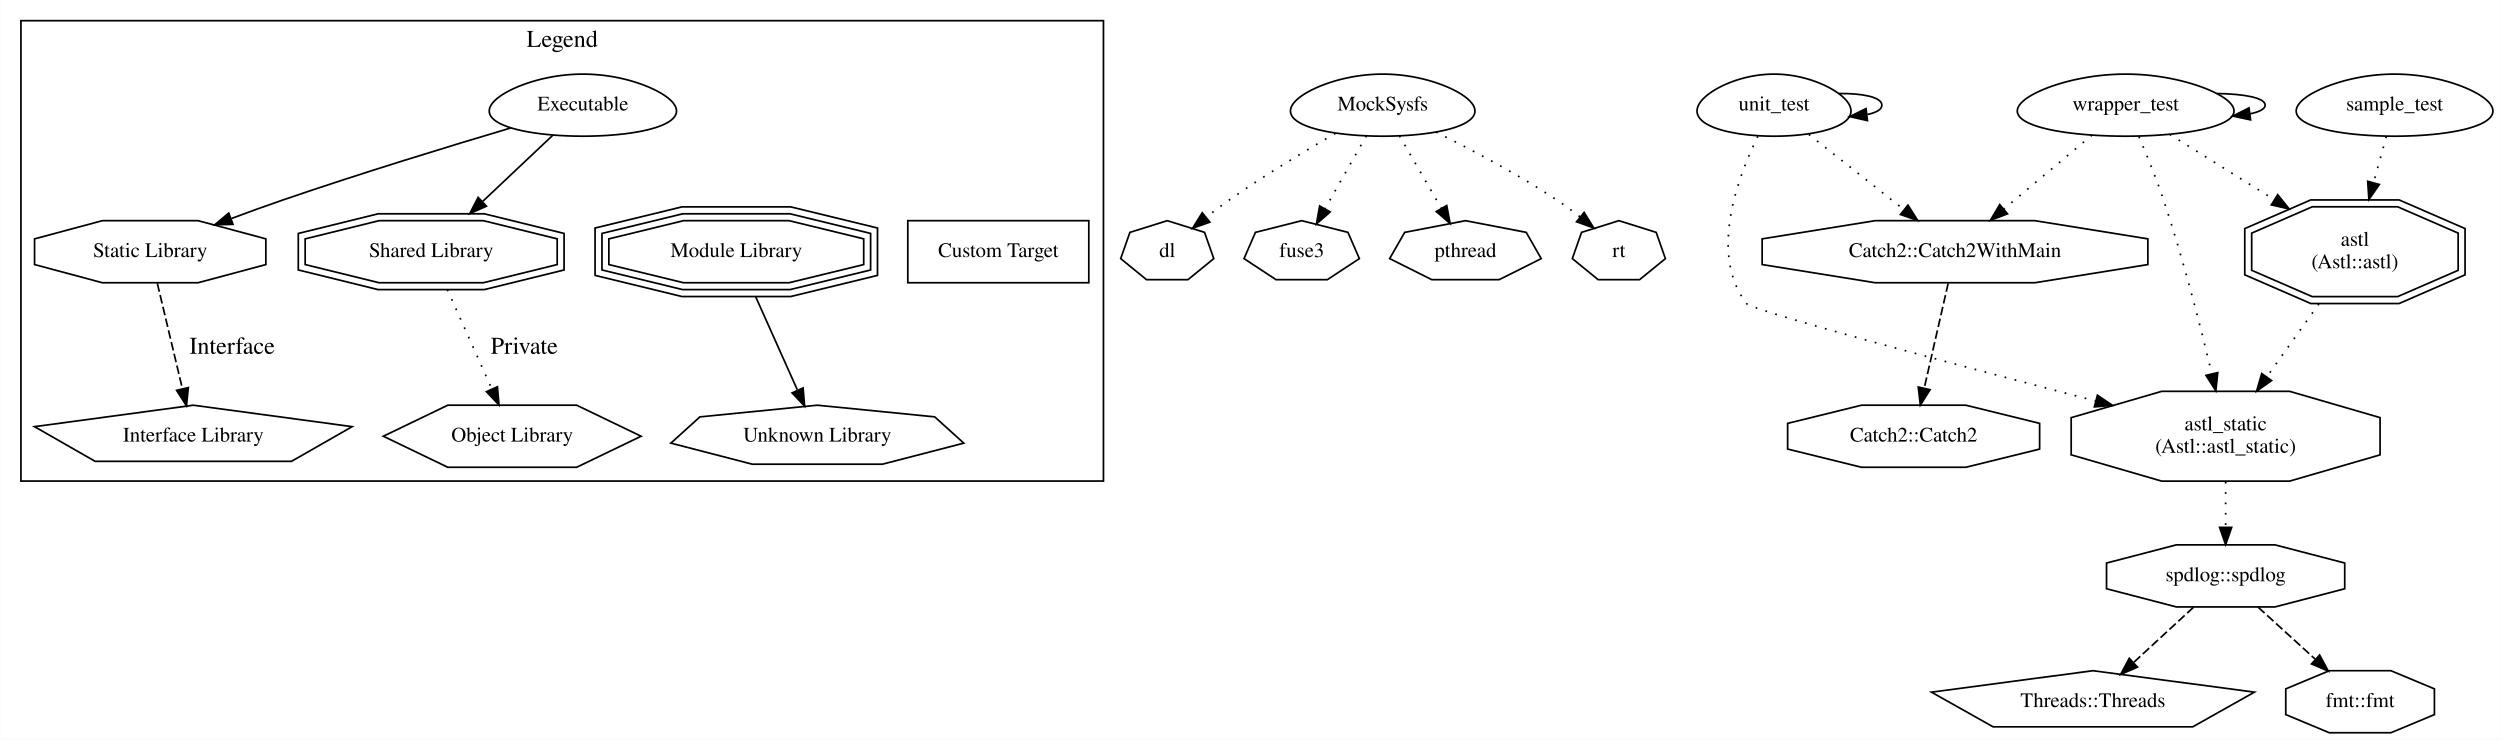
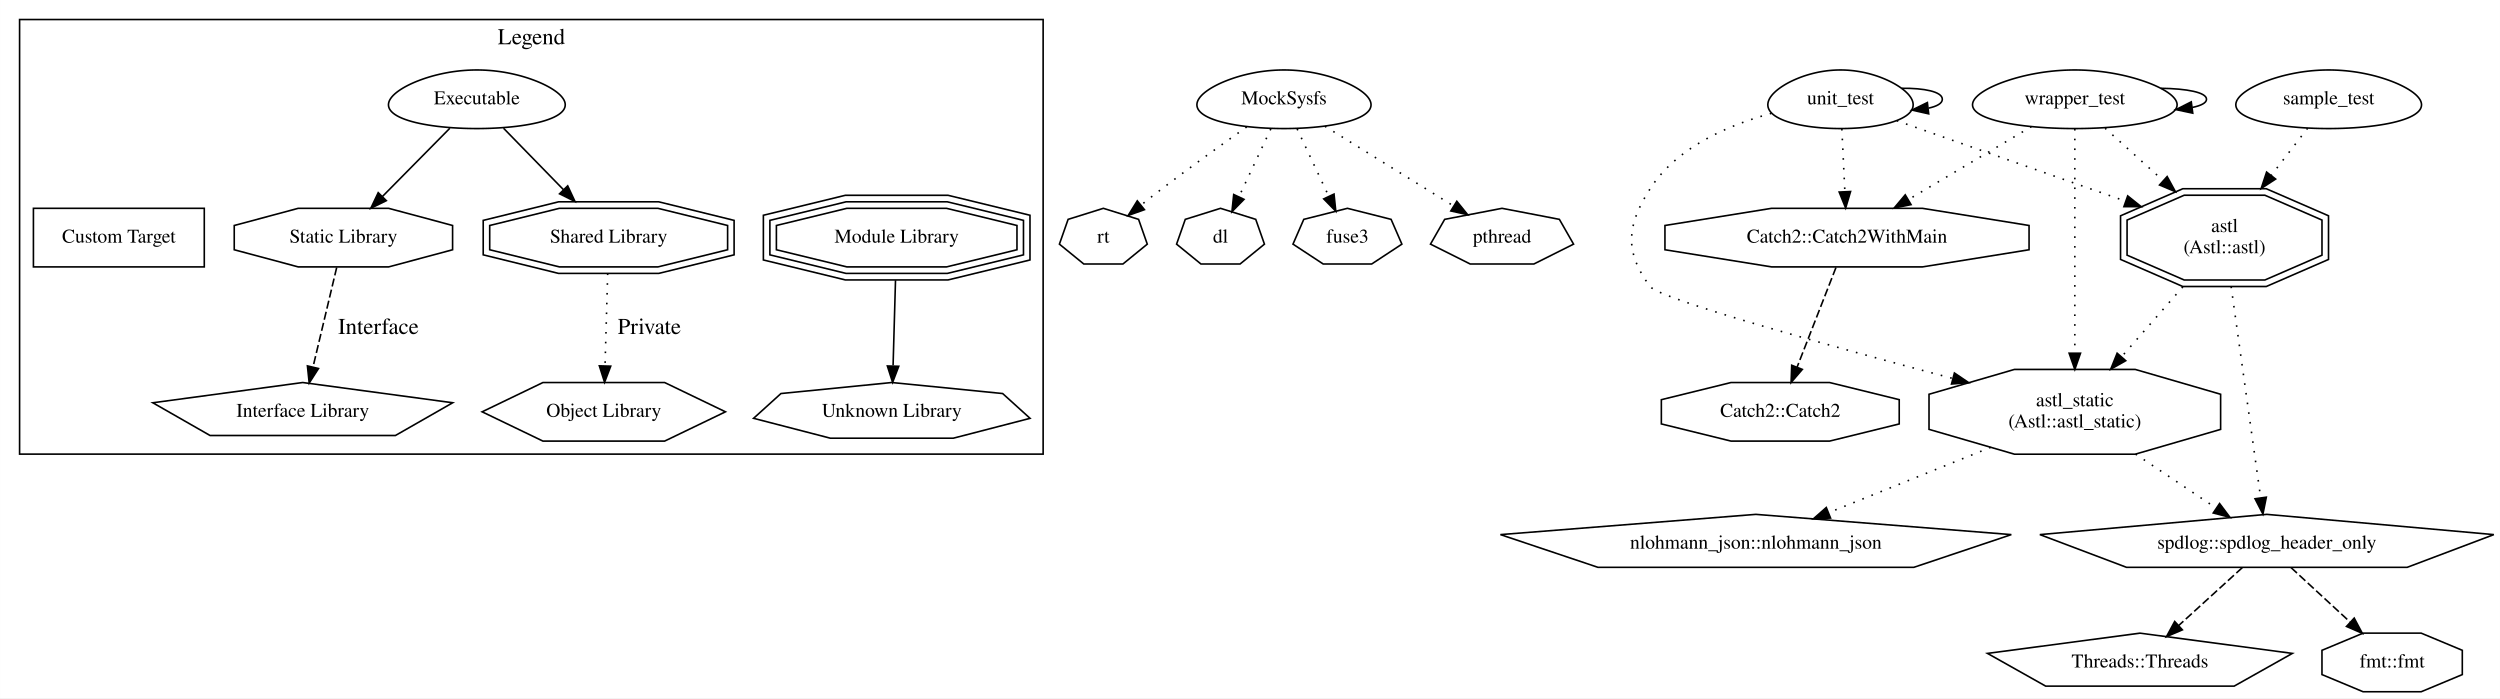
- <svg xmlns="http://www.w3.org/2000/svg" width="1450pt" height="429pt" viewBox="0.00 0.00 1450.03 429.09">
+ <svg xmlns="http://www.w3.org/2000/svg" width="1536pt" height="429pt" viewBox="0.00 0.00 1536.25 429.09">
  <g id="graph0" class="graph" transform="scale(1 1) rotate(0) translate(4 425.09)">
-     <polygon fill="white" stroke="transparent" points="-4,4 -4,-425.09 1446.03,-425.09 1446.03,4 -4,4" />
+     <polygon fill="white" stroke="transparent" points="-4,4 -4,-425.09 1532.25,-425.09 1532.25,4 -4,4" />
    <g id="clust1" class="cluster">
-       <polygon fill="none" stroke="black" points="8,-146.02 8,-413.09 636,-413.09 636,-146.02 8,-146.02" />
-       <text text-anchor="middle" x="322" y="-397.89" font-family="Times,serif" font-size="14.00">Legend</text>
+       <polygon fill="none" stroke="black" points="8,-146.02 8,-413.09 637,-413.09 637,-146.02 8,-146.02" />
+       <text text-anchor="middle" x="322.5" y="-397.89" font-family="Times,serif" font-size="14.00">Legend</text>
    </g>
    <g id="node1" class="node">
-       <polygon fill="none" stroke="black" points="339.03,-346.14 342.36,-346.24 345.65,-346.39 348.89,-346.58 352.08,-346.83 355.19,-347.12 358.22,-347.45 361.14,-347.84 363.96,-348.27 366.66,-348.74 369.23,-349.25 371.66,-349.8 373.95,-350.4 376.08,-351.03 378.05,-351.7 379.86,-352.4 381.5,-353.13 382.96,-353.89 384.25,-354.68 385.36,-355.5 386.29,-356.34 387.05,-357.2 387.63,-358.08 388.03,-358.98 388.26,-359.89 388.32,-360.81 388.22,-361.74 387.96,-362.68 387.54,-363.62 386.97,-364.56 386.26,-365.5 385.42,-366.44 384.44,-367.37 383.35,-368.29 382.13,-369.2 380.81,-370.1 379.39,-370.98 377.88,-371.84 376.28,-372.68 374.6,-373.5 372.85,-374.29 371.04,-375.05 369.16,-375.78 367.24,-376.48 365.27,-377.15 363.25,-377.78 361.2,-378.38 359.12,-378.93 357.01,-379.44 354.88,-379.91 352.73,-380.34 350.56,-380.73 348.38,-381.06 346.18,-381.35 343.98,-381.6 341.77,-381.79 339.55,-381.94 337.33,-382.04 335.11,-382.09 332.89,-382.09 330.67,-382.04 328.45,-381.94 326.23,-381.79 324.02,-381.6 321.82,-381.35 319.62,-381.06 317.44,-380.73 315.27,-380.34 313.12,-379.91 310.99,-379.44 308.88,-378.93 306.8,-378.38 304.75,-377.78 302.73,-377.15 300.76,-376.48 298.84,-375.78 296.96,-375.05 295.15,-374.29 293.4,-373.5 291.72,-372.68 290.12,-371.84 288.61,-370.98 287.19,-370.1 285.87,-369.2 284.65,-368.29 283.56,-367.37 282.58,-366.44 281.74,-365.5 281.03,-364.56 280.46,-363.62 280.04,-362.68 279.78,-361.74 279.68,-360.81 279.74,-359.89 279.97,-358.98 280.37,-358.08 280.95,-357.2 281.71,-356.34 282.64,-355.5 283.75,-354.68 285.04,-353.89 286.5,-353.13 288.14,-352.4 289.95,-351.7 291.92,-351.03 294.05,-350.4 296.34,-349.8 298.77,-349.25 301.34,-348.74 304.04,-348.27 306.86,-347.84 309.78,-347.45 312.81,-347.12 315.92,-346.83 319.11,-346.58 322.35,-346.39 325.64,-346.24 328.97,-346.14 332.32,-346.09 335.68,-346.09 339.03,-346.14" />
-       <text text-anchor="middle" x="334" y="-360.99" font-family="Times,serif" font-size="12.00">Executable</text>
+       <polygon fill="none" stroke="black" points="294.03,-346.14 297.36,-346.24 300.65,-346.39 303.89,-346.58 307.08,-346.83 310.19,-347.12 313.22,-347.45 316.14,-347.84 318.96,-348.27 321.66,-348.74 324.23,-349.25 326.66,-349.8 328.95,-350.4 331.08,-351.03 333.05,-351.7 334.86,-352.4 336.5,-353.13 337.96,-353.89 339.25,-354.68 340.36,-355.5 341.29,-356.34 342.05,-357.2 342.63,-358.08 343.03,-358.98 343.26,-359.89 343.32,-360.81 343.22,-361.74 342.96,-362.68 342.54,-363.62 341.97,-364.56 341.26,-365.5 340.42,-366.44 339.44,-367.37 338.35,-368.29 337.13,-369.2 335.81,-370.1 334.39,-370.98 332.88,-371.84 331.28,-372.68 329.6,-373.5 327.85,-374.29 326.04,-375.05 324.16,-375.78 322.24,-376.48 320.27,-377.15 318.25,-377.78 316.2,-378.38 314.12,-378.93 312.01,-379.44 309.88,-379.91 307.73,-380.34 305.56,-380.73 303.38,-381.06 301.18,-381.35 298.98,-381.6 296.77,-381.79 294.55,-381.94 292.33,-382.04 290.11,-382.09 287.89,-382.09 285.67,-382.04 283.45,-381.94 281.23,-381.79 279.02,-381.6 276.82,-381.35 274.62,-381.06 272.44,-380.73 270.27,-380.34 268.12,-379.91 265.99,-379.44 263.88,-378.93 261.8,-378.38 259.75,-377.78 257.73,-377.15 255.76,-376.48 253.84,-375.78 251.96,-375.05 250.15,-374.29 248.4,-373.5 246.72,-372.68 245.12,-371.84 243.61,-370.98 242.19,-370.1 240.87,-369.2 239.65,-368.29 238.56,-367.37 237.58,-366.44 236.74,-365.5 236.03,-364.56 235.46,-363.62 235.04,-362.68 234.78,-361.74 234.68,-360.81 234.74,-359.89 234.97,-358.98 235.37,-358.08 235.95,-357.2 236.71,-356.34 237.64,-355.5 238.75,-354.68 240.04,-353.89 241.5,-353.13 243.14,-352.4 244.95,-351.7 246.92,-351.03 249.05,-350.4 251.34,-349.8 253.77,-349.25 256.34,-348.74 259.04,-348.27 261.86,-347.84 264.78,-347.45 267.81,-347.12 270.92,-346.83 274.11,-346.58 277.35,-346.39 280.64,-346.24 283.97,-346.14 287.32,-346.09 290.68,-346.09 294.03,-346.14" />
+       <text text-anchor="middle" x="289" y="-360.99" font-family="Times,serif" font-size="12.00">Executable</text>
    </g>
    <g id="node2" class="node">
-       <polygon fill="none" stroke="black" points="150.09,-271.61 150.09,-286.52 110.79,-297.07 55.21,-297.07 15.91,-286.52 15.91,-271.61 55.21,-261.07 110.79,-261.07 150.09,-271.61" />
-       <text text-anchor="middle" x="83" y="-275.97" font-family="Times,serif" font-size="12.00">Static Library</text>
+       <polygon fill="none" stroke="black" points="274.09,-271.61 274.09,-286.52 234.79,-297.07 179.21,-297.07 139.91,-286.52 139.91,-271.61 179.21,-261.07 234.79,-261.07 274.09,-271.61" />
+       <text text-anchor="middle" x="207" y="-275.97" font-family="Times,serif" font-size="12.00">Static Library</text>
    </g>
    <g id="edge1" class="edge">
-       <path fill="none" stroke="black" d="M292.29,-350.91C256.9,-340.39 204.87,-324.49 160,-309.09 150.27,-305.75 139.92,-301.99 130.08,-298.32" />
-       <polygon fill="black" stroke="black" points="131.03,-294.94 120.44,-294.69 128.56,-301.49 131.03,-294.94" />
+       <path fill="none" stroke="black" d="M272.41,-346.29C260.48,-334.22 244.23,-317.76 230.9,-304.27" />
+       <polygon fill="black" stroke="black" points="233.37,-301.78 223.85,-297.13 228.39,-306.7 233.37,-301.78" />
    </g>
    <g id="node3" class="node">
-       <polygon fill="none" stroke="black" points="319.1,-271.61 319.1,-286.52 276.28,-297.07 215.72,-297.07 172.9,-286.52 172.9,-271.61 215.72,-261.07 276.28,-261.07 319.1,-271.61" />
-       <polygon fill="none" stroke="black" points="323.09,-268.48 323.09,-289.66 276.76,-301.07 215.24,-301.07 168.91,-289.66 168.91,-268.48 215.24,-257.07 276.76,-257.07 323.09,-268.48" />
-       <text text-anchor="middle" x="246" y="-275.97" font-family="Times,serif" font-size="12.00">Shared Library</text>
+       <polygon fill="none" stroke="black" points="443.1,-271.61 443.1,-286.52 400.28,-297.07 339.72,-297.07 296.9,-286.52 296.9,-271.61 339.72,-261.07 400.28,-261.07 443.1,-271.61" />
+       <polygon fill="none" stroke="black" points="447.09,-268.48 447.09,-289.66 400.76,-301.07 339.24,-301.07 292.91,-289.66 292.91,-268.48 339.24,-257.07 400.76,-257.07 447.09,-268.48" />
+       <text text-anchor="middle" x="370" y="-275.97" font-family="Times,serif" font-size="12.00">Shared Library</text>
    </g>
    <g id="edge2" class="edge">
-       <path fill="none" stroke="black" d="M316.61,-346.69C304.95,-335.68 289.29,-320.91 275.68,-308.07" />
-       <polygon fill="black" stroke="black" points="278.04,-305.49 268.37,-301.17 273.24,-310.58 278.04,-305.49" />
+       <path fill="none" stroke="black" d="M305.39,-346.29C315.98,-335.44 330.02,-321.04 342.31,-308.44" />
+       <polygon fill="black" stroke="black" points="344.83,-310.88 349.31,-301.28 339.82,-305.99 344.83,-310.88" />
    </g>
    <g id="node4" class="node">
-       <polygon fill="none" stroke="black" points="496.92,-271.61 496.92,-286.52 453.62,-297.07 392.38,-297.07 349.08,-286.52 349.08,-271.61 392.38,-261.07 453.62,-261.07 496.92,-271.61" />
-       <polygon fill="none" stroke="black" points="500.92,-268.47 500.92,-289.67 454.1,-301.07 391.9,-301.07 345.08,-289.67 345.08,-268.47 391.9,-257.07 454.1,-257.07 500.92,-268.47" />
-       <polygon fill="none" stroke="black" points="504.92,-265.33 504.92,-292.81 454.58,-305.07 391.42,-305.07 341.08,-292.81 341.08,-265.33 391.42,-253.07 454.58,-253.07 504.92,-265.33" />
-       <text text-anchor="middle" x="423" y="-275.97" font-family="Times,serif" font-size="12.00">Module Library</text>
+       <polygon fill="none" stroke="black" points="620.92,-271.61 620.92,-286.52 577.62,-297.07 516.38,-297.07 473.08,-286.52 473.08,-271.61 516.38,-261.07 577.62,-261.07 620.92,-271.61" />
+       <polygon fill="none" stroke="black" points="624.92,-268.47 624.92,-289.67 578.1,-301.07 515.9,-301.07 469.08,-289.67 469.08,-268.47 515.9,-257.07 578.1,-257.07 624.92,-268.47" />
+       <polygon fill="none" stroke="black" points="628.92,-265.33 628.92,-292.81 578.58,-305.07 515.42,-305.07 465.08,-292.81 465.08,-265.33 515.42,-253.07 578.58,-253.07 628.92,-265.33" />
+       <text text-anchor="middle" x="547" y="-275.97" font-family="Times,serif" font-size="12.00">Module Library</text>
    </g>
    <g id="node8" class="node">
-       <polygon fill="none" stroke="black" points="627.5,-297.07 522.5,-297.07 522.5,-261.07 627.5,-261.07 627.5,-297.07" />
-       <text text-anchor="middle" x="575" y="-275.97" font-family="Times,serif" font-size="12.00">Custom Target</text>
+       <polygon fill="none" stroke="black" points="121.5,-297.07 16.5,-297.07 16.5,-261.07 121.5,-261.07 121.5,-297.07" />
+       <text text-anchor="middle" x="69" y="-275.97" font-family="Times,serif" font-size="12.00">Custom Target</text>
    </g>
    <g id="node5" class="node">
-       <polygon fill="none" stroke="black" points="200.14,-177.58 108,-190.02 15.86,-177.58 51.05,-157.46 164.95,-157.46 200.14,-177.58" />
-       <text text-anchor="middle" x="108" y="-168.92" font-family="Times,serif" font-size="12.00">Interface Library</text>
+       <polygon fill="none" stroke="black" points="274.14,-177.58 182,-190.02 89.86,-177.58 125.05,-157.46 238.95,-157.46 274.14,-177.58" />
+       <text text-anchor="middle" x="182" y="-168.92" font-family="Times,serif" font-size="12.00">Interface Library</text>
    </g>
    <g id="edge4" class="edge">
-       <path fill="none" stroke="black" stroke-dasharray="5,2" d="M87.13,-260.72C91.08,-244.1 97.11,-218.79 101.67,-199.62" />
-       <polygon fill="black" stroke="black" points="105.12,-200.24 104.03,-189.7 98.31,-198.62 105.12,-200.24" />
-       <text text-anchor="middle" x="130.5" y="-219.84" font-family="Times,serif" font-size="14.00">Interface</text>
+       <path fill="none" stroke="black" stroke-dasharray="5,2" d="M202.87,-260.72C198.92,-244.1 192.89,-218.79 188.33,-199.62" />
+       <polygon fill="black" stroke="black" points="191.69,-198.62 185.97,-189.7 184.88,-200.24 191.69,-198.62" />
+       <text text-anchor="middle" x="228.5" y="-219.84" font-family="Times,serif" font-size="14.00">Interface</text>
    </g>
    <g id="node6" class="node">
-       <polygon fill="none" stroke="black" points="367.77,-172.02 330.39,-190.02 255.61,-190.02 218.23,-172.02 255.61,-154.02 330.39,-154.02 367.77,-172.02" />
-       <text text-anchor="middle" x="293" y="-168.92" font-family="Times,serif" font-size="12.00">Object Library</text>
+       <polygon fill="none" stroke="black" points="441.77,-172.02 404.39,-190.02 329.61,-190.02 292.23,-172.02 329.61,-154.02 404.39,-154.02 441.77,-172.02" />
+       <text text-anchor="middle" x="367" y="-168.92" font-family="Times,serif" font-size="12.00">Object Library</text>
    </g>
    <g id="edge5" class="edge">
-       <path fill="none" stroke="black" stroke-dasharray="1,5" d="M255.4,-257.06C262.81,-240.49 273.2,-217.28 281.18,-199.45" />
-       <polygon fill="black" stroke="black" points="284.44,-200.73 285.33,-190.17 278.05,-197.87 284.44,-200.73" />
-       <text text-anchor="middle" x="300" y="-219.84" font-family="Times,serif" font-size="14.00">Private</text>
+       <path fill="none" stroke="black" stroke-dasharray="1,5" d="M369.4,-257.06C368.94,-240.8 368.29,-218.14 367.78,-200.45" />
+       <polygon fill="black" stroke="black" points="371.27,-200.07 367.49,-190.17 364.28,-200.27 371.27,-200.07" />
+       <text text-anchor="middle" x="395" y="-219.84" font-family="Times,serif" font-size="14.00">Private</text>
    </g>
    <g id="node7" class="node">
-       <polygon fill="none" stroke="black" points="554.95,-168.02 538.12,-183.25 470,-190.02 401.88,-183.25 385.05,-168.02 432.2,-155.81 507.8,-155.81 554.95,-168.02" />
-       <text text-anchor="middle" x="470" y="-168.92" font-family="Times,serif" font-size="12.00">Unknown Library</text>
+       <polygon fill="none" stroke="black" points="628.95,-168.02 612.12,-183.25 544,-190.02 475.88,-183.25 459.05,-168.02 506.2,-155.81 581.8,-155.81 628.95,-168.02" />
+       <text text-anchor="middle" x="544" y="-168.92" font-family="Times,serif" font-size="12.00">Unknown Library</text>
    </g>
    <g id="edge6" class="edge">
-       <path fill="none" stroke="black" d="M434.26,-252.91C441.54,-236.62 451.01,-215.47 458.37,-199.02" />
-       <polygon fill="black" stroke="black" points="461.75,-200.03 462.64,-189.47 455.36,-197.17 461.75,-200.03" />
+       <path fill="none" stroke="black" d="M546.28,-252.91C545.83,-237.13 545.25,-216.77 544.79,-200.56" />
+       <polygon fill="black" stroke="black" points="548.27,-200 544.49,-190.1 541.27,-200.2 548.27,-200" />
    </g>
    <g id="node9" class="node">
-       <polygon fill="none" stroke="black" points="802.95,-346.14 806.23,-346.24 809.48,-346.39 812.67,-346.58 815.81,-346.83 818.87,-347.12 821.85,-347.45 824.74,-347.84 827.51,-348.27 830.17,-348.74 832.7,-349.25 835.1,-349.8 837.35,-350.4 839.45,-351.03 841.39,-351.7 843.17,-352.4 844.79,-353.13 846.23,-353.89 847.5,-354.68 848.59,-355.5 849.51,-356.34 850.26,-357.2 850.83,-358.08 851.22,-358.98 851.45,-359.89 851.51,-360.81 851.41,-361.74 851.15,-362.68 850.74,-363.62 850.18,-364.56 849.48,-365.5 848.65,-366.44 847.69,-367.37 846.61,-368.29 845.41,-369.2 844.11,-370.1 842.71,-370.98 841.22,-371.84 839.65,-372.68 837.99,-373.5 836.27,-374.29 834.48,-375.05 832.64,-375.78 830.74,-376.48 828.8,-377.15 826.82,-377.78 824.8,-378.38 822.75,-378.93 820.67,-379.44 818.57,-379.91 816.45,-380.34 814.31,-380.73 812.16,-381.06 810,-381.35 807.83,-381.6 805.65,-381.79 803.47,-381.94 801.28,-382.04 799.09,-382.09 796.91,-382.09 794.72,-382.04 792.53,-381.94 790.35,-381.79 788.17,-381.6 786,-381.35 783.84,-381.06 781.69,-380.73 779.55,-380.34 777.43,-379.91 775.33,-379.44 773.25,-378.93 771.2,-378.38 769.18,-377.78 767.2,-377.15 765.26,-376.48 763.36,-375.78 761.52,-375.05 759.73,-374.29 758.01,-373.5 756.35,-372.68 754.78,-371.84 753.29,-370.98 751.89,-370.1 750.59,-369.2 749.39,-368.29 748.31,-367.37 747.35,-366.44 746.52,-365.5 745.82,-364.56 745.26,-363.62 744.85,-362.68 744.59,-361.74 744.49,-360.81 744.55,-359.89 744.78,-358.98 745.17,-358.08 745.74,-357.2 746.49,-356.34 747.41,-355.5 748.5,-354.68 749.77,-353.89 751.21,-353.13 752.83,-352.4 754.61,-351.7 756.55,-351.03 758.65,-350.4 760.9,-349.8 763.3,-349.25 765.83,-348.74 768.49,-348.27 771.26,-347.84 774.15,-347.45 777.13,-347.12 780.19,-346.83 783.33,-346.58 786.52,-346.39 789.77,-346.24 793.05,-346.14 796.35,-346.09 799.65,-346.09 802.95,-346.14" />
-       <text text-anchor="middle" x="798" y="-360.99" font-family="Times,serif" font-size="12.00">MockSysfs</text>
+       <polygon fill="none" stroke="black" points="789.95,-346.14 793.23,-346.24 796.48,-346.39 799.67,-346.58 802.81,-346.83 805.87,-347.12 808.85,-347.45 811.74,-347.84 814.51,-348.27 817.17,-348.74 819.7,-349.25 822.1,-349.8 824.35,-350.4 826.45,-351.03 828.39,-351.7 830.17,-352.4 831.79,-353.13 833.23,-353.89 834.5,-354.68 835.59,-355.5 836.51,-356.34 837.26,-357.2 837.83,-358.08 838.22,-358.98 838.45,-359.89 838.51,-360.81 838.41,-361.74 838.15,-362.68 837.74,-363.62 837.18,-364.56 836.48,-365.5 835.65,-366.44 834.69,-367.37 833.61,-368.29 832.41,-369.2 831.11,-370.1 829.71,-370.98 828.22,-371.84 826.65,-372.68 824.99,-373.5 823.27,-374.29 821.48,-375.05 819.64,-375.78 817.74,-376.48 815.8,-377.15 813.82,-377.78 811.8,-378.38 809.75,-378.93 807.67,-379.44 805.57,-379.91 803.45,-380.34 801.31,-380.73 799.16,-381.06 797,-381.35 794.83,-381.6 792.65,-381.79 790.47,-381.94 788.28,-382.04 786.09,-382.09 783.91,-382.09 781.72,-382.04 779.53,-381.94 777.35,-381.79 775.17,-381.6 773,-381.35 770.84,-381.06 768.69,-380.73 766.55,-380.34 764.43,-379.91 762.33,-379.44 760.25,-378.93 758.2,-378.38 756.18,-377.78 754.2,-377.15 752.26,-376.48 750.36,-375.78 748.52,-375.05 746.73,-374.29 745.01,-373.5 743.35,-372.68 741.78,-371.84 740.29,-370.98 738.89,-370.1 737.59,-369.2 736.39,-368.29 735.31,-367.37 734.35,-366.44 733.52,-365.5 732.82,-364.56 732.26,-363.62 731.85,-362.68 731.59,-361.74 731.49,-360.81 731.55,-359.89 731.78,-358.98 732.17,-358.08 732.74,-357.2 733.49,-356.34 734.41,-355.5 735.5,-354.68 736.77,-353.89 738.21,-353.13 739.83,-352.4 741.61,-351.7 743.55,-351.03 745.65,-350.4 747.9,-349.8 750.3,-349.25 752.83,-348.74 755.49,-348.27 758.26,-347.84 761.15,-347.45 764.13,-347.12 767.19,-346.83 770.33,-346.58 773.52,-346.39 776.77,-346.24 780.05,-346.14 783.35,-346.09 786.65,-346.09 789.95,-346.14" />
+       <text text-anchor="middle" x="785" y="-360.99" font-family="Times,serif" font-size="12.00">MockSysfs</text>
    </g>
    <g id="node10" class="node">
-       <polygon fill="none" stroke="black" points="700,-275.06 694.65,-290.29 673,-297.07 651.35,-290.29 646,-275.06 660.98,-262.85 685.02,-262.85 700,-275.06" />
-       <text text-anchor="middle" x="673" y="-275.97" font-family="Times,serif" font-size="12.00">dl</text>
+       <polygon fill="none" stroke="black" points="773,-275.06 767.65,-290.29 746,-297.07 724.35,-290.29 719,-275.06 733.98,-262.85 758.02,-262.85 773,-275.06" />
+       <text text-anchor="middle" x="746" y="-275.97" font-family="Times,serif" font-size="12.00">dl</text>
    </g>
    <g id="edge8" class="edge">
-       <path fill="none" stroke="black" stroke-dasharray="1,5" d="M770.53,-347.7C752.63,-337.36 728.97,-323.11 709,-309.09 704.6,-306 700.03,-302.54 695.69,-299.11" />
-       <polygon fill="black" stroke="black" points="697.7,-296.23 687.72,-292.67 693.3,-301.68 697.7,-296.23" />
+       <path fill="none" stroke="black" stroke-dasharray="1,5" d="M776.92,-345.89C771.25,-333.81 763.58,-317.49 757.3,-304.13" />
+       <polygon fill="black" stroke="black" points="760.44,-302.58 753.02,-295.02 754.11,-305.56 760.44,-302.58" />
    </g>
    <g id="node11" class="node">
-       <polygon fill="none" stroke="black" points="784.46,-275.06 777.83,-290.29 751,-297.07 724.17,-290.29 717.54,-275.06 736.11,-262.85 765.89,-262.85 784.46,-275.06" />
-       <text text-anchor="middle" x="751" y="-275.97" font-family="Times,serif" font-size="12.00">fuse3</text>
+       <polygon fill="none" stroke="black" points="857.46,-275.06 850.83,-290.29 824,-297.07 797.17,-290.29 790.54,-275.06 809.11,-262.85 838.89,-262.85 857.46,-275.06" />
+       <text text-anchor="middle" x="824" y="-275.97" font-family="Times,serif" font-size="12.00">fuse3</text>
    </g>
    <g id="edge9" class="edge">
-       <path fill="none" stroke="black" stroke-dasharray="1,5" d="M788.49,-346.29C781.6,-334.12 772.19,-317.51 764.53,-303.96" />
-       <polygon fill="black" stroke="black" points="767.52,-302.15 759.55,-295.17 761.43,-305.59 767.52,-302.15" />
+       <path fill="none" stroke="black" stroke-dasharray="1,5" d="M793.08,-345.89C798.72,-333.89 806.32,-317.7 812.58,-304.38" />
+       <polygon fill="black" stroke="black" points="815.76,-305.83 816.85,-295.29 809.43,-302.86 815.76,-305.83" />
    </g>
    <g id="node12" class="node">
-       <polygon fill="none" stroke="black" points="889.96,-275.06 881.25,-290.29 846,-297.07 810.75,-290.29 802.04,-275.06 826.44,-262.85 865.56,-262.85 889.96,-275.06" />
-       <text text-anchor="middle" x="846" y="-275.97" font-family="Times,serif" font-size="12.00">pthread</text>
+       <polygon fill="none" stroke="black" points="962.96,-275.06 954.25,-290.29 919,-297.07 883.75,-290.29 875.04,-275.06 899.44,-262.85 938.56,-262.85 962.96,-275.06" />
+       <text text-anchor="middle" x="919" y="-275.97" font-family="Times,serif" font-size="12.00">pthread</text>
    </g>
    <g id="edge10" class="edge">
-       <path fill="none" stroke="black" stroke-dasharray="1,5" d="M807.71,-346.29C814.7,-334.2 824.23,-317.72 832.04,-304.22" />
-       <polygon fill="black" stroke="black" points="835.14,-305.85 837.11,-295.44 829.08,-302.35 835.14,-305.85" />
+       <path fill="none" stroke="black" stroke-dasharray="1,5" d="M810.2,-347.47C832.66,-333.56 865.54,-313.19 889.27,-298.49" />
+       <polygon fill="black" stroke="black" points="891.22,-301.4 897.88,-293.16 887.53,-295.45 891.22,-301.4" />
    </g>
    <g id="node13" class="node">
-       <polygon fill="none" stroke="black" points="962,-275.06 956.65,-290.29 935,-297.07 913.35,-290.29 908,-275.06 922.98,-262.85 947.02,-262.85 962,-275.06" />
-       <text text-anchor="middle" x="935" y="-275.97" font-family="Times,serif" font-size="12.00">rt</text>
+       <polygon fill="none" stroke="black" points="701,-275.06 695.65,-290.29 674,-297.07 652.35,-290.29 647,-275.06 661.98,-262.85 686.02,-262.85 701,-275.06" />
+       <text text-anchor="middle" x="674" y="-275.97" font-family="Times,serif" font-size="12.00">rt</text>
    </g>
    <g id="edge11" class="edge">
-       <path fill="none" stroke="black" stroke-dasharray="1,5" d="M828.91,-348.46C849.36,-338.32 876.45,-324.02 899,-309.09 903.49,-306.12 908.09,-302.71 912.45,-299.31" />
-       <polygon fill="black" stroke="black" points="914.84,-301.87 920.41,-292.86 910.44,-296.43 914.84,-301.87" />
+       <path fill="none" stroke="black" stroke-dasharray="1,5" d="M762.12,-347.1C747.14,-336.52 727.23,-322.22 710,-309.09 705.8,-305.89 701.38,-302.41 697.13,-299.02" />
+       <polygon fill="black" stroke="black" points="699.25,-296.24 689.27,-292.68 694.86,-301.68 699.25,-296.24" />
    </g>
    <g id="node14" class="node">
-       <polygon fill="none" stroke="black" points="1421.89,-268.28 1421.89,-289.85 1386.81,-305.11 1337.19,-305.11 1302.11,-289.85 1302.11,-268.28 1337.19,-253.03 1386.81,-253.03 1421.89,-268.28" />
-       <polygon fill="none" stroke="black" points="1425.9,-265.66 1425.9,-292.48 1387.64,-309.11 1336.36,-309.11 1298.1,-292.48 1298.1,-265.66 1336.36,-249.02 1387.64,-249.02 1425.9,-265.66" />
-       <text text-anchor="middle" x="1362" y="-282.47" font-family="Times,serif" font-size="12.00">astl</text>
-       <text text-anchor="middle" x="1362" y="-269.47" font-family="Times,serif" font-size="12.00">(Astl::astl)</text>
+       <polygon fill="none" stroke="black" points="1422.89,-268.28 1422.89,-289.85 1387.81,-305.11 1338.19,-305.11 1303.11,-289.85 1303.11,-268.28 1338.19,-253.03 1387.81,-253.03 1422.89,-268.28" />
+       <polygon fill="none" stroke="black" points="1426.9,-265.66 1426.9,-292.48 1388.64,-309.11 1337.36,-309.11 1299.1,-292.48 1299.1,-265.66 1337.36,-249.02 1388.64,-249.02 1426.9,-265.66" />
+       <text text-anchor="middle" x="1363" y="-282.47" font-family="Times,serif" font-size="12.00">astl</text>
+       <text text-anchor="middle" x="1363" y="-269.47" font-family="Times,serif" font-size="12.00">(Astl::astl)</text>
    </g>
    <g id="node15" class="node">
-       <polygon fill="none" stroke="black" points="1376.6,-161.23 1376.6,-182.81 1324.11,-198.07 1249.89,-198.07 1197.4,-182.81 1197.4,-161.23 1249.89,-145.98 1324.11,-145.98 1376.6,-161.23" />
-       <text text-anchor="middle" x="1287" y="-175.42" font-family="Times,serif" font-size="12.00">astl_static</text>
-       <text text-anchor="middle" x="1287" y="-162.42" font-family="Times,serif" font-size="12.00">(Astl::astl_static)</text>
+       <polygon fill="none" stroke="black" points="1360.6,-161.23 1360.6,-182.81 1308.11,-198.07 1233.89,-198.07 1181.4,-182.81 1181.4,-161.23 1233.89,-145.98 1308.11,-145.98 1360.6,-161.23" />
+       <text text-anchor="middle" x="1271" y="-175.42" font-family="Times,serif" font-size="12.00">astl_static</text>
+       <text text-anchor="middle" x="1271" y="-162.42" font-family="Times,serif" font-size="12.00">(Astl::astl_static)</text>
+     </g>
+     <g id="edge16" class="edge">
+       <path fill="none" stroke="black" stroke-dasharray="1,5" d="M1337.37,-248.81C1325.73,-235.51 1311.9,-219.72 1299.89,-206.01" />
+       <polygon fill="black" stroke="black" points="1302.28,-203.42 1293.06,-198.21 1297.01,-208.04 1302.28,-203.42" />
+     </g>
+     <g id="node17" class="node">
+       <polygon fill="none" stroke="black" points="1528.49,-96.56 1389,-109 1249.51,-96.56 1302.79,-76.44 1475.21,-76.44 1528.49,-96.56" />
+       <text text-anchor="middle" x="1389" y="-87.9" font-family="Times,serif" font-size="12.00">spdlog::spdlog_header_only</text>
+     </g>
+     <g id="edge17" class="edge">
+       <path fill="none" stroke="black" stroke-dasharray="1,5" d="M1367.06,-248.99C1372.01,-213.58 1380.31,-154.2 1385.16,-119.5" />
+       <polygon fill="black" stroke="black" points="1388.68,-119.56 1386.6,-109.17 1381.75,-118.59 1388.68,-119.56" />
+     </g>
+     <g id="node16" class="node">
+       <polygon fill="none" stroke="black" points="1231.99,-96.56 1075,-109 918.01,-96.56 977.97,-76.44 1172.03,-76.44 1231.99,-96.56" />
+       <text text-anchor="middle" x="1075" y="-87.9" font-family="Times,serif" font-size="12.00">nlohmann_json::nlohmann_json</text>
+     </g>
+     <g id="edge12" class="edge">
+       <path fill="none" stroke="black" stroke-dasharray="1,5" d="M1219.25,-150.16C1188.37,-137.71 1149.55,-122.06 1119.96,-110.13" />
+       <polygon fill="black" stroke="black" points="1120.89,-106.73 1110.31,-106.23 1118.27,-113.22 1120.89,-106.73" />
    </g>
    <g id="edge15" class="edge">
-       <path fill="none" stroke="black" stroke-dasharray="1,5" d="M1341.11,-248.81C1331.7,-235.64 1320.55,-220.02 1310.83,-206.39" />
-       <polygon fill="black" stroke="black" points="1313.64,-204.31 1304.98,-198.21 1307.94,-208.38 1313.64,-204.31" />
-     </g>
-     <g id="node16" class="node">
-       <polygon fill="none" stroke="black" points="1356.09,-83.54 1356.09,-98.46 1315.62,-109 1258.38,-109 1217.91,-98.46 1217.91,-83.54 1258.38,-73 1315.62,-73 1356.09,-83.54" />
-       <text text-anchor="middle" x="1287" y="-87.9" font-family="Times,serif" font-size="12.00">spdlog::spdlog</text>
+       <path fill="none" stroke="black" stroke-dasharray="1,5" d="M1308.34,-146.02C1324.25,-135.36 1342.61,-123.06 1357.79,-112.9" />
+       <polygon fill="black" stroke="black" points="1359.96,-115.66 1366.32,-107.19 1356.06,-109.85 1359.96,-115.66" />
+     </g>
+     <g id="node18" class="node">
+       <polygon fill="none" stroke="black" points="1404.68,-23.56 1311,-36 1217.32,-23.56 1253.1,-3.44 1368.9,-3.44 1404.68,-23.56" />
+       <text text-anchor="middle" x="1311" y="-14.9" font-family="Times,serif" font-size="12.00">Threads::Threads</text>
+     </g>
+     <g id="edge13" class="edge">
+       <path fill="none" stroke="black" stroke-dasharray="5,2" d="M1373.96,-76.31C1362.89,-66.23 1347.61,-52.33 1334.88,-40.74" />
+       <polygon fill="black" stroke="black" points="1337.09,-38.02 1327.34,-33.87 1332.38,-43.19 1337.09,-38.02" />
+     </g>
+     <g id="node19" class="node">
+       <polygon fill="none" stroke="black" points="1509.12,-10.54 1509.12,-25.46 1483.86,-36 1448.14,-36 1422.88,-25.46 1422.88,-10.54 1448.14,0 1483.86,0 1509.12,-10.54" />
+       <text text-anchor="middle" x="1466" y="-14.9" font-family="Times,serif" font-size="12.00">fmt::fmt</text>
    </g>
    <g id="edge14" class="edge">
-       <path fill="none" stroke="black" stroke-dasharray="1,5" d="M1287,-145.58C1287,-137.21 1287,-127.86 1287,-119.35" />
-       <polygon fill="black" stroke="black" points="1290.5,-119.15 1287,-109.15 1283.5,-119.15 1290.5,-119.15" />
-     </g>
-     <g id="node17" class="node">
-       <polygon fill="none" stroke="black" points="1303.68,-23.56 1210,-36 1116.32,-23.56 1152.1,-3.44 1267.9,-3.44 1303.68,-23.56" />
-       <text text-anchor="middle" x="1210" y="-14.9" font-family="Times,serif" font-size="12.00">Threads::Threads</text>
-     </g>
-     <g id="edge12" class="edge">
-       <path fill="none" stroke="black" stroke-dasharray="5,2" d="M1268.36,-72.81C1257.87,-63.14 1244.68,-50.98 1233.49,-40.66" />
-       <polygon fill="black" stroke="black" points="1235.85,-38.07 1226.12,-33.87 1231.1,-43.22 1235.85,-38.07" />
-     </g>
-     <g id="node18" class="node">
-       <polygon fill="none" stroke="black" points="1408.12,-10.54 1408.12,-25.46 1382.86,-36 1347.14,-36 1321.88,-25.46 1321.88,-10.54 1347.14,0 1382.86,0 1408.12,-10.54" />
-       <text text-anchor="middle" x="1365" y="-14.9" font-family="Times,serif" font-size="12.00">fmt::fmt</text>
-     </g>
-     <g id="edge13" class="edge">
-       <path fill="none" stroke="black" stroke-dasharray="5,2" d="M1305.88,-72.81C1315.82,-63.76 1328.16,-52.53 1339,-42.67" />
-       <polygon fill="black" stroke="black" points="1341.52,-45.1 1346.56,-35.78 1336.81,-39.93 1341.52,-45.1" />
-     </g>
-     <g id="node19" class="node">
-       <polygon fill="none" stroke="black" points="1390.28,-346.14 1393.78,-346.24 1397.24,-346.39 1400.65,-346.58 1403.99,-346.83 1407.26,-347.12 1410.44,-347.45 1413.51,-347.84 1416.48,-348.27 1419.31,-348.74 1422.01,-349.25 1424.56,-349.8 1426.97,-350.4 1429.2,-351.03 1431.28,-351.7 1433.18,-352.4 1434.9,-353.13 1436.43,-353.89 1437.79,-354.68 1438.95,-355.5 1439.93,-356.34 1440.73,-357.2 1441.34,-358.08 1441.76,-358.98 1442,-359.89 1442.07,-360.81 1441.96,-361.74 1441.68,-362.68 1441.25,-363.62 1440.65,-364.56 1439.9,-365.5 1439.02,-366.44 1437.99,-367.37 1436.84,-368.29 1435.56,-369.2 1434.18,-370.1 1432.68,-370.98 1431.09,-371.84 1429.41,-372.68 1427.65,-373.5 1425.81,-374.29 1423.91,-375.05 1421.94,-375.78 1419.92,-376.48 1417.84,-377.15 1415.73,-377.78 1413.58,-378.38 1411.39,-378.93 1409.17,-379.44 1406.93,-379.91 1404.67,-380.34 1402.4,-380.73 1400.1,-381.06 1397.8,-381.35 1395.48,-381.6 1393.16,-381.79 1390.83,-381.94 1388.5,-382.04 1386.17,-382.09 1383.83,-382.09 1381.5,-382.04 1379.17,-381.94 1376.84,-381.79 1374.52,-381.6 1372.2,-381.35 1369.9,-381.06 1367.6,-380.73 1365.33,-380.34 1363.07,-379.91 1360.83,-379.44 1358.61,-378.93 1356.42,-378.38 1354.27,-377.78 1352.16,-377.15 1350.08,-376.48 1348.06,-375.78 1346.09,-375.05 1344.19,-374.29 1342.35,-373.5 1340.59,-372.68 1338.91,-371.84 1337.32,-370.98 1335.82,-370.1 1334.44,-369.2 1333.16,-368.29 1332.01,-367.37 1330.98,-366.44 1330.1,-365.5 1329.35,-364.56 1328.75,-363.62 1328.32,-362.68 1328.04,-361.74 1327.93,-360.81 1328,-359.89 1328.24,-358.98 1328.66,-358.08 1329.27,-357.2 1330.07,-356.34 1331.05,-355.5 1332.21,-354.68 1333.57,-353.89 1335.1,-353.13 1336.82,-352.4 1338.72,-351.7 1340.8,-351.03 1343.03,-350.4 1345.44,-349.8 1347.99,-349.25 1350.69,-348.74 1353.52,-348.27 1356.49,-347.84 1359.56,-347.45 1362.74,-347.12 1366.01,-346.83 1369.35,-346.58 1372.76,-346.39 1376.22,-346.24 1379.72,-346.14 1383.24,-346.09 1386.76,-346.09 1390.28,-346.14" />
-       <text text-anchor="middle" x="1385" y="-360.99" font-family="Times,serif" font-size="12.00">sample_test</text>
-     </g>
-     <g id="edge16" class="edge">
-       <path fill="none" stroke="black" stroke-dasharray="1,5" d="M1380.23,-345.89C1378.07,-338.06 1375.41,-328.46 1372.79,-319.03" />
-       <polygon fill="black" stroke="black" points="1376.15,-318.05 1370.11,-309.35 1369.41,-319.92 1376.15,-318.05" />
+       <path fill="none" stroke="black" stroke-dasharray="5,2" d="M1403.85,-76.31C1414.1,-66.86 1428.01,-54.03 1440.07,-42.91" />
+       <polygon fill="black" stroke="black" points="1442.69,-45.26 1447.67,-35.9 1437.94,-40.11 1442.69,-45.26" />
    </g>
    <g id="node20" class="node">
-       <polygon fill="none" stroke="black" points="1029.13,-346.14 1031.87,-346.24 1034.58,-346.39 1037.24,-346.58 1039.86,-346.83 1042.42,-347.12 1044.91,-347.45 1047.31,-347.84 1049.63,-348.27 1051.85,-348.74 1053.96,-349.25 1055.96,-349.8 1057.84,-350.4 1059.59,-351.03 1061.21,-351.7 1062.7,-352.4 1064.04,-353.13 1065.25,-353.89 1066.31,-354.68 1067.22,-355.5 1067.99,-356.34 1068.61,-357.2 1069.08,-358.08 1069.42,-358.98 1069.61,-359.89 1069.66,-360.81 1069.57,-361.74 1069.36,-362.68 1069.01,-363.62 1068.55,-364.56 1067.96,-365.5 1067.27,-366.44 1066.47,-367.37 1065.56,-368.29 1064.57,-369.2 1063.48,-370.1 1062.31,-370.98 1061.07,-371.84 1059.75,-372.68 1058.38,-373.5 1056.94,-374.29 1055.45,-375.05 1053.91,-375.78 1052.32,-376.48 1050.7,-377.15 1049.05,-377.78 1047.36,-378.38 1045.65,-378.93 1043.92,-379.44 1042.16,-379.91 1040.4,-380.34 1038.61,-380.73 1036.82,-381.06 1035.01,-381.35 1033.2,-381.6 1031.39,-381.79 1029.56,-381.94 1027.74,-382.04 1025.91,-382.09 1024.09,-382.09 1022.26,-382.04 1020.44,-381.94 1018.61,-381.79 1016.8,-381.6 1014.99,-381.35 1013.18,-381.06 1011.39,-380.73 1009.6,-380.34 1007.84,-379.91 1006.08,-379.44 1004.35,-378.93 1002.64,-378.38 1000.95,-377.78 999.3,-377.15 997.68,-376.48 996.09,-375.78 994.55,-375.05 993.06,-374.29 991.62,-373.5 990.25,-372.68 988.93,-371.84 987.69,-370.98 986.52,-370.1 985.43,-369.2 984.44,-368.29 983.53,-367.37 982.73,-366.44 982.04,-365.5 981.45,-364.56 980.99,-363.62 980.64,-362.68 980.43,-361.74 980.34,-360.81 980.39,-359.89 980.58,-358.98 980.92,-358.08 981.39,-357.2 982.01,-356.34 982.78,-355.5 983.69,-354.68 984.75,-353.89 985.96,-353.13 987.3,-352.4 988.79,-351.7 990.41,-351.03 992.16,-350.4 994.04,-349.8 996.04,-349.25 998.15,-348.74 1000.37,-348.27 1002.69,-347.84 1005.09,-347.45 1007.58,-347.12 1010.14,-346.83 1012.76,-346.58 1015.42,-346.39 1018.13,-346.24 1020.87,-346.14 1023.62,-346.09 1026.38,-346.09 1029.13,-346.14" />
-       <text text-anchor="middle" x="1025" y="-360.99" font-family="Times,serif" font-size="12.00">unit_test</text>
+       <polygon fill="none" stroke="black" points="1432.28,-346.14 1435.78,-346.24 1439.24,-346.39 1442.65,-346.58 1445.99,-346.83 1449.26,-347.12 1452.44,-347.45 1455.51,-347.84 1458.48,-348.27 1461.31,-348.74 1464.01,-349.25 1466.56,-349.8 1468.97,-350.4 1471.2,-351.03 1473.28,-351.7 1475.18,-352.4 1476.9,-353.13 1478.43,-353.89 1479.79,-354.68 1480.95,-355.5 1481.93,-356.34 1482.73,-357.2 1483.34,-358.08 1483.76,-358.98 1484,-359.89 1484.07,-360.81 1483.96,-361.74 1483.68,-362.68 1483.25,-363.62 1482.65,-364.56 1481.9,-365.5 1481.02,-366.44 1479.99,-367.37 1478.84,-368.29 1477.56,-369.2 1476.18,-370.1 1474.68,-370.98 1473.09,-371.84 1471.41,-372.68 1469.65,-373.5 1467.81,-374.29 1465.91,-375.05 1463.94,-375.78 1461.92,-376.48 1459.84,-377.15 1457.73,-377.78 1455.58,-378.38 1453.39,-378.93 1451.17,-379.44 1448.93,-379.91 1446.67,-380.34 1444.4,-380.73 1442.1,-381.06 1439.8,-381.35 1437.48,-381.6 1435.16,-381.79 1432.83,-381.94 1430.5,-382.04 1428.17,-382.09 1425.83,-382.09 1423.5,-382.04 1421.17,-381.94 1418.84,-381.79 1416.52,-381.6 1414.2,-381.35 1411.9,-381.06 1409.6,-380.73 1407.33,-380.34 1405.07,-379.91 1402.83,-379.44 1400.61,-378.93 1398.42,-378.38 1396.27,-377.78 1394.16,-377.15 1392.08,-376.48 1390.06,-375.78 1388.09,-375.05 1386.19,-374.29 1384.35,-373.5 1382.59,-372.68 1380.91,-371.84 1379.32,-370.98 1377.82,-370.1 1376.44,-369.2 1375.16,-368.29 1374.01,-367.37 1372.98,-366.44 1372.1,-365.5 1371.35,-364.56 1370.75,-363.62 1370.32,-362.68 1370.04,-361.74 1369.93,-360.81 1370,-359.89 1370.24,-358.98 1370.66,-358.08 1371.27,-357.2 1372.07,-356.34 1373.05,-355.5 1374.21,-354.68 1375.57,-353.89 1377.1,-353.13 1378.82,-352.4 1380.72,-351.7 1382.8,-351.03 1385.03,-350.4 1387.44,-349.8 1389.99,-349.25 1392.69,-348.74 1395.52,-348.27 1398.49,-347.84 1401.56,-347.45 1404.74,-347.12 1408.01,-346.83 1411.35,-346.58 1414.76,-346.39 1418.22,-346.24 1421.72,-346.14 1425.24,-346.09 1428.76,-346.09 1432.28,-346.14" />
+       <text text-anchor="middle" x="1427" y="-360.99" font-family="Times,serif" font-size="12.00">sample_test</text>
+     </g>
+     <g id="edge18" class="edge">
+       <path fill="none" stroke="black" stroke-dasharray="1,5" d="M1414.05,-346.29C1407.59,-337.91 1399.51,-327.43 1391.69,-317.29" />
+       <polygon fill="black" stroke="black" points="1394.4,-315.06 1385.52,-309.28 1388.85,-319.34 1394.4,-315.06" />
+     </g>
+     <g id="node21" class="node">
+       <polygon fill="none" stroke="black" points="1131.13,-346.14 1133.87,-346.24 1136.58,-346.39 1139.24,-346.58 1141.86,-346.83 1144.42,-347.12 1146.91,-347.45 1149.31,-347.84 1151.63,-348.27 1153.85,-348.74 1155.96,-349.25 1157.96,-349.8 1159.84,-350.4 1161.59,-351.03 1163.21,-351.7 1164.7,-352.4 1166.04,-353.13 1167.25,-353.89 1168.31,-354.68 1169.22,-355.5 1169.99,-356.34 1170.61,-357.2 1171.08,-358.08 1171.42,-358.98 1171.61,-359.89 1171.66,-360.81 1171.57,-361.74 1171.36,-362.68 1171.01,-363.62 1170.55,-364.56 1169.96,-365.5 1169.27,-366.44 1168.47,-367.37 1167.56,-368.29 1166.57,-369.2 1165.48,-370.1 1164.31,-370.98 1163.07,-371.84 1161.75,-372.68 1160.38,-373.5 1158.94,-374.29 1157.45,-375.05 1155.91,-375.78 1154.32,-376.48 1152.7,-377.15 1151.05,-377.78 1149.36,-378.38 1147.65,-378.93 1145.92,-379.44 1144.16,-379.91 1142.4,-380.34 1140.61,-380.73 1138.82,-381.06 1137.01,-381.35 1135.2,-381.6 1133.39,-381.79 1131.56,-381.94 1129.74,-382.04 1127.91,-382.09 1126.09,-382.09 1124.26,-382.04 1122.44,-381.94 1120.61,-381.79 1118.8,-381.6 1116.99,-381.35 1115.18,-381.06 1113.39,-380.73 1111.6,-380.34 1109.84,-379.91 1108.08,-379.44 1106.35,-378.93 1104.64,-378.38 1102.95,-377.78 1101.3,-377.15 1099.68,-376.48 1098.09,-375.78 1096.55,-375.05 1095.06,-374.29 1093.62,-373.5 1092.25,-372.68 1090.93,-371.84 1089.69,-370.98 1088.52,-370.1 1087.43,-369.2 1086.44,-368.29 1085.53,-367.37 1084.73,-366.44 1084.04,-365.5 1083.45,-364.56 1082.99,-363.62 1082.64,-362.68 1082.43,-361.74 1082.34,-360.81 1082.39,-359.89 1082.58,-358.98 1082.92,-358.08 1083.39,-357.2 1084.01,-356.34 1084.78,-355.5 1085.69,-354.68 1086.75,-353.89 1087.96,-353.13 1089.3,-352.4 1090.79,-351.7 1092.41,-351.03 1094.16,-350.4 1096.04,-349.8 1098.04,-349.25 1100.15,-348.74 1102.37,-348.27 1104.69,-347.84 1107.09,-347.45 1109.58,-347.12 1112.14,-346.83 1114.76,-346.58 1117.42,-346.39 1120.13,-346.24 1122.87,-346.14 1125.62,-346.09 1128.38,-346.09 1131.13,-346.14" />
+       <text text-anchor="middle" x="1127" y="-360.99" font-family="Times,serif" font-size="12.00">unit_test</text>
+     </g>
+     <g id="edge21" class="edge">
+       <path fill="none" stroke="black" stroke-dasharray="1,5" d="M1161.57,-350.93C1198.43,-337.96 1257.52,-317.18 1302.19,-301.46" />
+       <polygon fill="black" stroke="black" points="1303.5,-304.71 1311.77,-298.09 1301.18,-298.11 1303.5,-304.71" />
+     </g>
+     <g id="edge22" class="edge">
+       <path fill="none" stroke="black" stroke-dasharray="1,5" d="M1084.5,-355.43C1058.16,-348.26 1026.34,-334.62 1010,-309.09 995.62,-286.61 993.98,-270.39 1010,-249.04 1015.79,-241.32 1120.84,-212.41 1195.87,-192.55" />
+       <polygon fill="black" stroke="black" points="1197.01,-195.87 1205.79,-189.93 1195.23,-189.1 1197.01,-195.87" />
+     </g>
+     <g id="edge23" class="edge">
+       <path fill="none" stroke="black" d="M1164.57,-370.83C1178.32,-371.01 1189.58,-368.77 1189.58,-364.09 1189.58,-361.57 1186.3,-359.75 1181.12,-358.64" />
+       <polygon fill="black" stroke="black" points="1181.2,-355.13 1170.86,-357.45 1180.39,-362.08 1181.2,-355.13" />
+     </g>
+     <g id="node22" class="node">
+       <polygon fill="none" stroke="black" points="1242.88,-271.61 1242.88,-286.52 1177.34,-297.07 1084.66,-297.07 1019.12,-286.52 1019.12,-271.61 1084.66,-261.07 1177.34,-261.07 1242.88,-271.61" />
+       <text text-anchor="middle" x="1131" y="-275.97" font-family="Times,serif" font-size="12.00">Catch2::Catch2WithMain</text>
+     </g>
+     <g id="edge20" class="edge">
+       <path fill="none" stroke="black" stroke-dasharray="1,5" d="M1127.83,-345.89C1128.37,-334.76 1129.07,-320.02 1129.69,-307.32" />
+       <polygon fill="black" stroke="black" points="1133.19,-307.4 1130.17,-297.25 1126.19,-307.07 1133.19,-307.4" />
+     </g>
+     <g id="node23" class="node">
+       <polygon fill="none" stroke="black" points="1163.09,-164.57 1163.09,-179.48 1120.27,-190.02 1059.73,-190.02 1016.91,-179.48 1016.91,-164.57 1059.73,-154.02 1120.27,-154.02 1163.09,-164.57" />
+       <text text-anchor="middle" x="1090" y="-168.92" font-family="Times,serif" font-size="12.00">Catch2::Catch2</text>
    </g>
    <g id="edge19" class="edge">
-       <path fill="none" stroke="black" stroke-dasharray="1,5" d="M1015.64,-346.06C1003.76,-321.92 987.29,-277.49 1009,-249.04 1012.18,-244.88 1130.47,-213.55 1211.71,-192.43" />
-       <polygon fill="black" stroke="black" points="1212.62,-195.81 1221.42,-189.91 1210.86,-189.04 1212.62,-195.81" />
-     </g>
-     <g id="edge20" class="edge">
-       <path fill="none" stroke="black" d="M1062.57,-370.83C1076.32,-371.01 1087.58,-368.77 1087.58,-364.09 1087.58,-361.57 1084.3,-359.75 1079.12,-358.64" />
-       <polygon fill="black" stroke="black" points="1079.2,-355.13 1068.86,-357.45 1078.39,-362.08 1079.2,-355.13" />
-     </g>
-     <g id="node21" class="node">
-       <polygon fill="none" stroke="black" points="1241.88,-271.61 1241.88,-286.52 1176.34,-297.07 1083.66,-297.07 1018.12,-286.52 1018.12,-271.61 1083.66,-261.07 1176.34,-261.07 1241.88,-271.61" />
-       <text text-anchor="middle" x="1130" y="-275.97" font-family="Times,serif" font-size="12.00">Catch2::Catch2WithMain</text>
-     </g>
-     <g id="edge18" class="edge">
-       <path fill="none" stroke="black" stroke-dasharray="1,5" d="M1045.25,-347.08C1060.81,-334.77 1082.56,-317.58 1100.13,-303.69" />
-       <polygon fill="black" stroke="black" points="1102.7,-306.12 1108.37,-297.17 1098.36,-300.63 1102.7,-306.12" />
-     </g>
-     <g id="node22" class="node">
-       <polygon fill="none" stroke="black" points="1179.09,-164.57 1179.09,-179.48 1136.27,-190.02 1075.73,-190.02 1032.91,-179.48 1032.91,-164.57 1075.73,-154.02 1136.27,-154.02 1179.09,-164.57" />
-       <text text-anchor="middle" x="1106" y="-168.92" font-family="Times,serif" font-size="12.00">Catch2::Catch2</text>
-     </g>
-     <g id="edge17" class="edge">
-       <path fill="none" stroke="black" stroke-dasharray="5,2" d="M1126.04,-260.72C1122.26,-244.2 1116.52,-219.09 1112.16,-199.96" />
-       <polygon fill="black" stroke="black" points="1115.53,-199.01 1109.89,-190.05 1108.7,-200.57 1115.53,-199.01" />
-     </g>
-     <g id="node23" class="node">
-       <polygon fill="none" stroke="black" points="1234.82,-346.14 1238.67,-346.24 1242.48,-346.39 1246.24,-346.58 1249.92,-346.83 1253.52,-347.12 1257.02,-347.45 1260.41,-347.84 1263.67,-348.27 1266.8,-348.74 1269.77,-349.25 1272.59,-349.8 1275.23,-350.4 1277.7,-351.03 1279.98,-351.7 1282.07,-352.4 1283.97,-353.13 1285.66,-353.89 1287.15,-354.68 1288.44,-355.5 1289.52,-356.34 1290.39,-357.2 1291.06,-358.08 1291.53,-358.98 1291.8,-359.89 1291.87,-360.81 1291.75,-361.74 1291.44,-362.68 1290.96,-363.62 1290.31,-364.56 1289.48,-365.5 1288.51,-366.44 1287.38,-367.37 1286.11,-368.29 1284.7,-369.2 1283.18,-370.1 1281.53,-370.98 1279.78,-371.84 1277.93,-372.68 1275.99,-373.5 1273.96,-374.29 1271.86,-375.05 1269.69,-375.78 1267.47,-376.48 1265.18,-377.15 1262.85,-377.78 1260.48,-378.38 1258.07,-378.93 1255.63,-379.44 1253.16,-379.91 1250.67,-380.34 1248.16,-380.73 1245.64,-381.06 1243.1,-381.35 1240.55,-381.6 1237.99,-381.79 1235.43,-381.94 1232.86,-382.04 1230.29,-382.09 1227.71,-382.09 1225.14,-382.04 1222.57,-381.94 1220.01,-381.79 1217.45,-381.6 1214.9,-381.35 1212.36,-381.06 1209.84,-380.73 1207.33,-380.34 1204.84,-379.91 1202.37,-379.44 1199.93,-378.93 1197.52,-378.38 1195.15,-377.78 1192.82,-377.15 1190.53,-376.48 1188.31,-375.78 1186.14,-375.05 1184.04,-374.29 1182.01,-373.5 1180.07,-372.68 1178.22,-371.84 1176.47,-370.98 1174.82,-370.1 1173.3,-369.2 1171.89,-368.29 1170.62,-367.37 1169.49,-366.44 1168.52,-365.5 1167.69,-364.56 1167.04,-363.62 1166.56,-362.68 1166.25,-361.74 1166.13,-360.81 1166.2,-359.89 1166.47,-358.98 1166.94,-358.08 1167.61,-357.2 1168.48,-356.34 1169.56,-355.5 1170.85,-354.68 1172.34,-353.89 1174.03,-353.13 1175.93,-352.4 1178.02,-351.7 1180.3,-351.03 1182.77,-350.4 1185.41,-349.8 1188.23,-349.25 1191.2,-348.74 1194.33,-348.27 1197.59,-347.84 1200.98,-347.45 1204.48,-347.12 1208.08,-346.83 1211.76,-346.58 1215.52,-346.39 1219.33,-346.24 1223.18,-346.14 1227.06,-346.09 1230.94,-346.09 1234.82,-346.14" />
-       <text text-anchor="middle" x="1229" y="-360.99" font-family="Times,serif" font-size="12.00">wrapper_test</text>
-     </g>
-     <g id="edge22" class="edge">
-       <path fill="none" stroke="black" stroke-dasharray="1,5" d="M1254.64,-347.08C1271.82,-336.36 1294.92,-321.94 1315.3,-309.22" />
-       <polygon fill="black" stroke="black" points="1317.21,-312.15 1323.84,-303.89 1313.51,-306.21 1317.21,-312.15" />
-     </g>
-     <g id="edge23" class="edge">
-       <path fill="none" stroke="black" stroke-dasharray="1,5" d="M1236.71,-345.79C1241.22,-335.3 1246.83,-321.57 1251,-309.09 1262.27,-275.39 1272.35,-236.07 1278.96,-208.39" />
-       <polygon fill="black" stroke="black" points="1282.43,-208.92 1281.32,-198.39 1275.62,-207.32 1282.43,-208.92" />
-     </g>
-     <g id="edge21" class="edge">
-       <path fill="none" stroke="black" stroke-dasharray="1,5" d="M1209.44,-346.69C1194.82,-334.42 1174.61,-317.47 1158.23,-303.74" />
-       <polygon fill="black" stroke="black" points="1160.45,-301.04 1150.54,-297.29 1155.95,-306.4 1160.45,-301.04" />
+       <path fill="none" stroke="black" stroke-dasharray="5,2" d="M1124.23,-260.72C1117.72,-244.05 1107.8,-218.62 1100.31,-199.43" />
+       <polygon fill="black" stroke="black" points="1103.54,-198.09 1096.64,-190.05 1097.02,-200.63 1103.54,-198.09" />
+     </g>
+     <g id="node24" class="node">
+       <polygon fill="none" stroke="black" points="1276.82,-346.14 1280.67,-346.24 1284.48,-346.39 1288.24,-346.58 1291.92,-346.83 1295.52,-347.12 1299.02,-347.45 1302.41,-347.84 1305.67,-348.27 1308.8,-348.74 1311.77,-349.25 1314.59,-349.8 1317.23,-350.4 1319.7,-351.03 1321.98,-351.7 1324.07,-352.4 1325.97,-353.13 1327.66,-353.89 1329.15,-354.68 1330.44,-355.5 1331.52,-356.34 1332.39,-357.2 1333.06,-358.08 1333.53,-358.98 1333.8,-359.89 1333.87,-360.81 1333.75,-361.74 1333.44,-362.68 1332.96,-363.62 1332.31,-364.56 1331.48,-365.5 1330.51,-366.44 1329.38,-367.37 1328.11,-368.29 1326.7,-369.2 1325.18,-370.1 1323.53,-370.98 1321.78,-371.84 1319.93,-372.68 1317.99,-373.5 1315.96,-374.29 1313.86,-375.05 1311.69,-375.78 1309.47,-376.48 1307.18,-377.15 1304.85,-377.78 1302.48,-378.38 1300.07,-378.93 1297.63,-379.44 1295.16,-379.91 1292.67,-380.34 1290.16,-380.73 1287.64,-381.06 1285.1,-381.35 1282.55,-381.6 1279.99,-381.79 1277.43,-381.94 1274.86,-382.04 1272.29,-382.09 1269.71,-382.09 1267.14,-382.04 1264.57,-381.94 1262.01,-381.79 1259.45,-381.6 1256.9,-381.35 1254.36,-381.06 1251.84,-380.73 1249.33,-380.34 1246.84,-379.91 1244.37,-379.44 1241.93,-378.93 1239.52,-378.38 1237.15,-377.78 1234.82,-377.15 1232.53,-376.48 1230.31,-375.78 1228.14,-375.05 1226.04,-374.29 1224.01,-373.5 1222.07,-372.68 1220.22,-371.84 1218.47,-370.98 1216.82,-370.1 1215.3,-369.2 1213.89,-368.29 1212.62,-367.37 1211.49,-366.44 1210.52,-365.5 1209.69,-364.56 1209.04,-363.62 1208.56,-362.68 1208.25,-361.74 1208.13,-360.81 1208.2,-359.89 1208.47,-358.98 1208.94,-358.08 1209.61,-357.2 1210.48,-356.34 1211.56,-355.5 1212.85,-354.68 1214.34,-353.89 1216.03,-353.13 1217.93,-352.4 1220.02,-351.7 1222.3,-351.03 1224.77,-350.4 1227.41,-349.8 1230.23,-349.25 1233.2,-348.74 1236.33,-348.27 1239.59,-347.84 1242.98,-347.45 1246.48,-347.12 1250.08,-346.83 1253.76,-346.58 1257.52,-346.39 1261.33,-346.24 1265.18,-346.14 1269.06,-346.09 1272.94,-346.09 1276.82,-346.14" />
+       <text text-anchor="middle" x="1271" y="-360.99" font-family="Times,serif" font-size="12.00">wrapper_test</text>
+     </g>
+     <g id="edge25" class="edge">
+       <path fill="none" stroke="black" stroke-dasharray="1,5" d="M1289.62,-346.29C1299.88,-337.03 1313,-325.19 1325.3,-314.09" />
+       <polygon fill="black" stroke="black" points="1327.74,-316.6 1332.82,-307.3 1323.05,-311.4 1327.74,-316.6" />
+     </g>
+     <g id="edge26" class="edge">
+       <path fill="none" stroke="black" stroke-dasharray="1,5" d="M1271,-345.89C1271,-314.87 1271,-249 1271,-208.12" />
+       <polygon fill="black" stroke="black" points="1274.5,-208.05 1271,-198.05 1267.5,-208.05 1274.5,-208.05" />
    </g>
    <g id="edge24" class="edge">
-       <path fill="none" stroke="black" d="M1281.93,-370.83C1297.68,-370.62 1309.93,-368.38 1309.93,-364.09 1309.93,-361.85 1306.6,-360.17 1301.17,-359.05" />
-       <polygon fill="black" stroke="black" points="1301.47,-355.55 1291.1,-357.74 1300.56,-362.5 1301.47,-355.55" />
+       <path fill="none" stroke="black" stroke-dasharray="1,5" d="M1244.34,-347.28C1222.95,-334.6 1192.67,-316.64 1168.78,-302.47" />
+       <polygon fill="black" stroke="black" points="1170.36,-299.34 1159.98,-297.25 1166.79,-305.36 1170.36,-299.34" />
+     </g>
+     <g id="edge27" class="edge">
+       <path fill="none" stroke="black" d="M1323.93,-370.83C1339.68,-370.62 1351.93,-368.38 1351.93,-364.09 1351.93,-361.85 1348.6,-360.17 1343.17,-359.05" />
+       <polygon fill="black" stroke="black" points="1343.47,-355.55 1333.1,-357.74 1342.56,-362.5 1343.47,-355.55" />
    </g>
  </g>
</svg>
